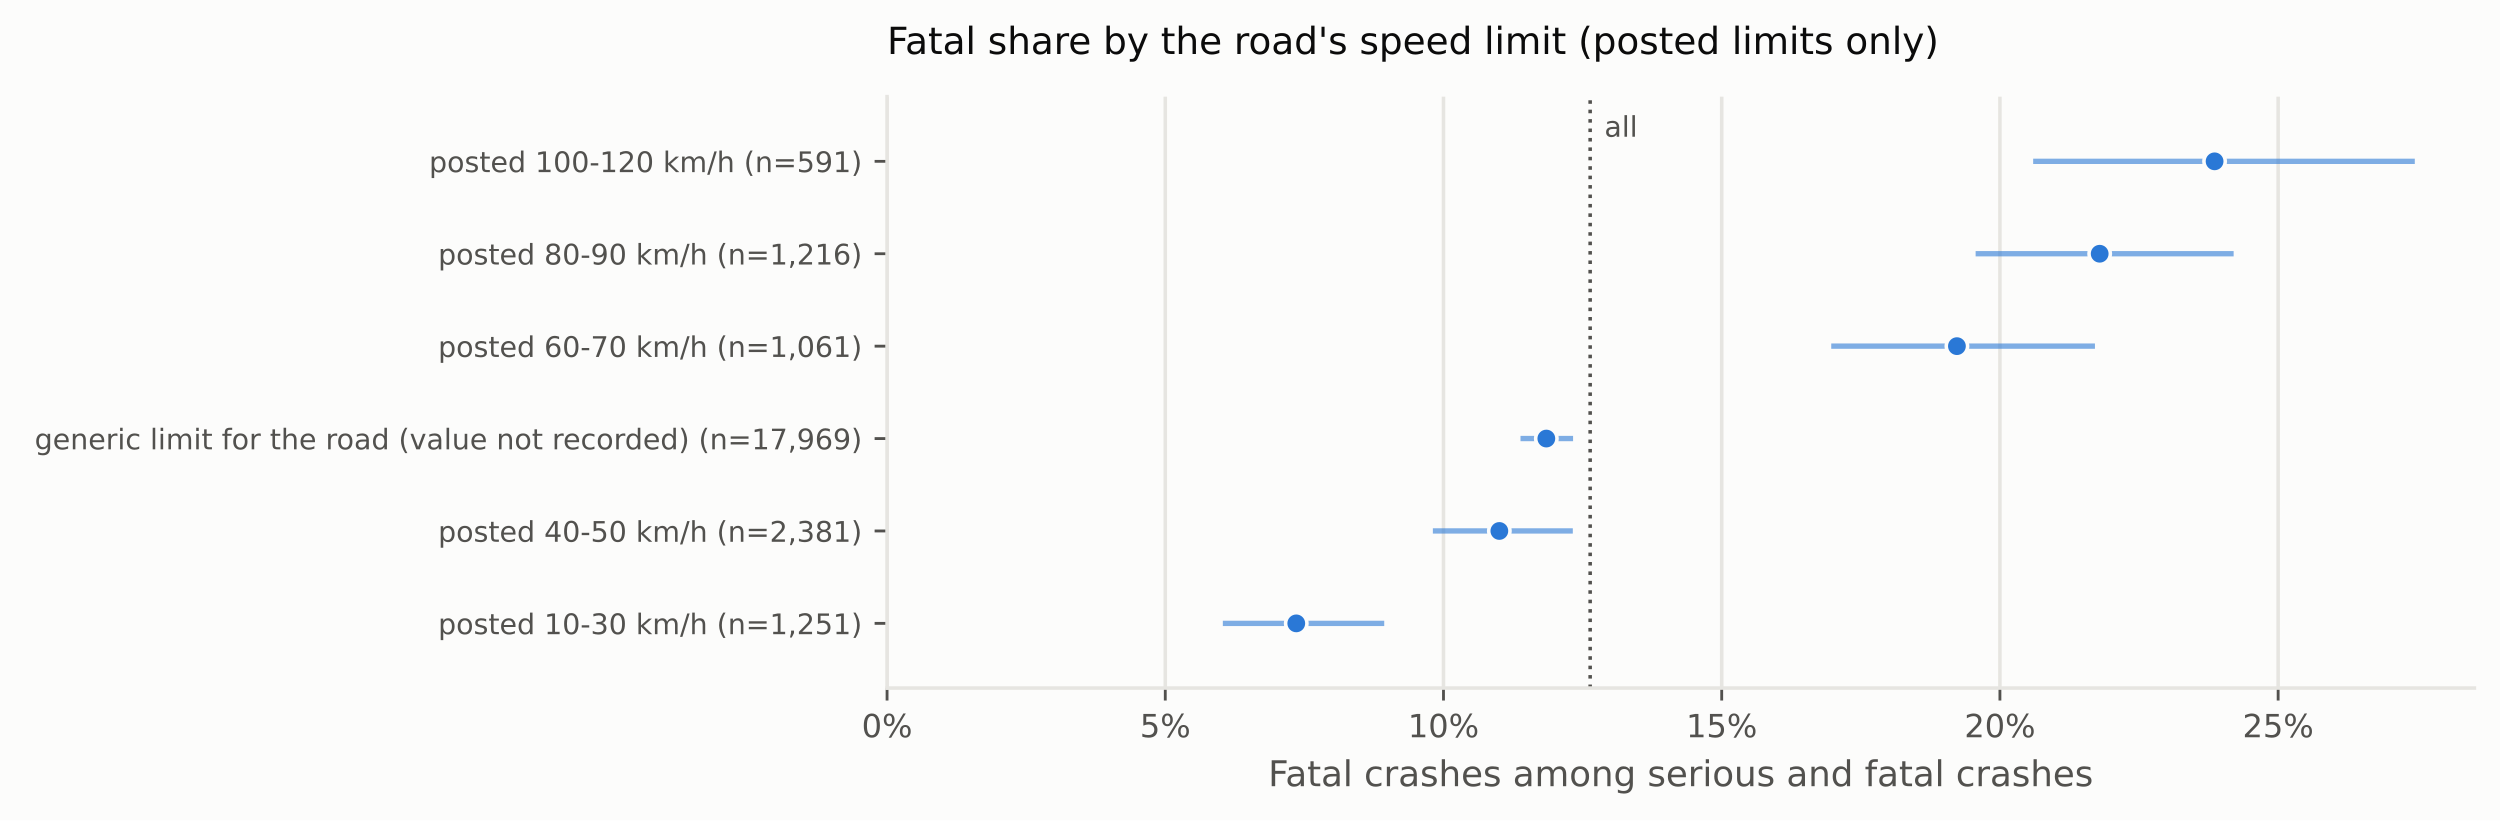
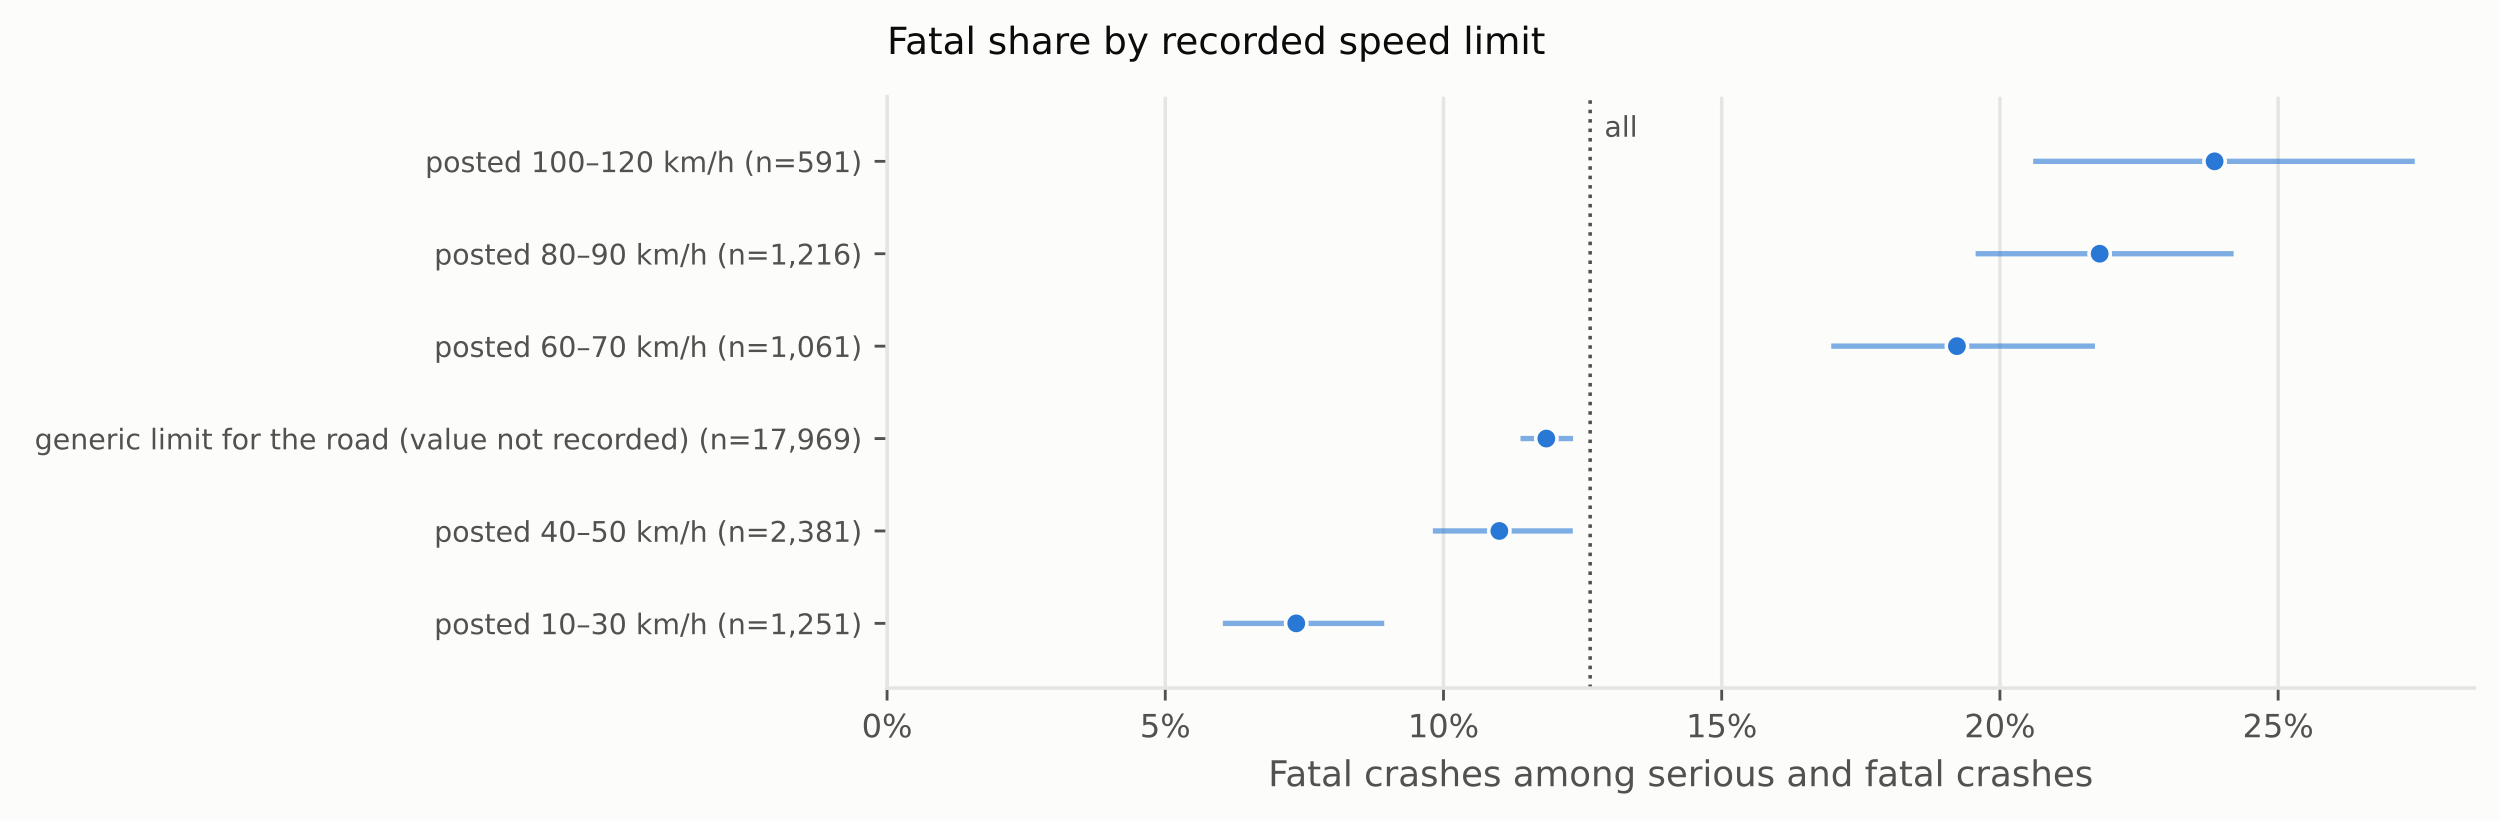
<svg xmlns="http://www.w3.org/2000/svg" xmlns:xlink="http://www.w3.org/1999/xlink" width="703.062pt" height="230.699pt" viewBox="0 0 703.062 230.699" version="1.1">
  <defs>
    <style type="text/css">*{stroke-linejoin: round; stroke-linecap: butt}</style>
  </defs>
  <g id="figure_1">
    <g id="patch_1">
      <path d="M 0 230.699  L 703.062 230.699  L 703.062 0  L 0 0  z " style="fill: #fcfcfb" />
    </g>
    <g id="axes_1">
      <g id="patch_2">
        <path d="M 249.463 193.498  L 695.862 193.498  L 695.862 27.178  L 249.463 27.178  z " style="fill: #fcfcfb" />
      </g>
      <g id="matplotlib.axis_1">
        <g id="xtick_1">
          <g id="line2d_1">
            <path d="M 249.463 193.498  L 249.463 27.178  " clip-path="url(#p9c3704d2f5)" style="fill: none; stroke: #e6e5e1; stroke-linecap: round" />
          </g>
          <g id="line2d_2">
            <defs>
              <path id="m3a9c350e79" d="M 0 0  L 0 3.5  " style="stroke: #52514e; stroke-width: 0.8" />
            </defs>
            <g>
              <use xlink:href="#m3a9c350e79" x="249.463" y="193.498" style="fill: #52514e; stroke: #52514e; stroke-width: 0.8" />
            </g>
          </g>
          <g id="text_1">
            <text style="font-size: 9px; font-family: 'DejaVu Sans', 'Bitstream Vera Sans', 'Computer Modern Sans Serif', 'Lucida Grande', 'Verdana', 'Geneva', 'Lucid', 'Arial', 'Helvetica', 'Avant Garde', sans-serif; text-anchor: middle; fill: #52514e" x="249.463" y="207.336" transform="rotate(-0 249.4625 207.3363)">0%</text>
          </g>
        </g>
        <g id="xtick_2">
          <g id="line2d_3">
            <path d="M 327.704 193.498  L 327.704 27.178  " clip-path="url(#p9c3704d2f5)" style="fill: none; stroke: #e6e5e1; stroke-linecap: round" />
          </g>
          <g id="line2d_4">
            <g>
              <use xlink:href="#m3a9c350e79" x="327.704" y="193.498" style="fill: #52514e; stroke: #52514e; stroke-width: 0.8" />
            </g>
          </g>
          <g id="text_2">
            <text style="font-size: 9px; font-family: 'DejaVu Sans', 'Bitstream Vera Sans', 'Computer Modern Sans Serif', 'Lucida Grande', 'Verdana', 'Geneva', 'Lucid', 'Arial', 'Helvetica', 'Avant Garde', sans-serif; text-anchor: middle; fill: #52514e" x="327.704" y="207.336" transform="rotate(-0 327.704 207.3363)">5%</text>
          </g>
        </g>
        <g id="xtick_3">
          <g id="line2d_5">
            <path d="M 405.945 193.498  L 405.945 27.178  " clip-path="url(#p9c3704d2f5)" style="fill: none; stroke: #e6e5e1; stroke-linecap: round" />
          </g>
          <g id="line2d_6">
            <g>
              <use xlink:href="#m3a9c350e79" x="405.945" y="193.498" style="fill: #52514e; stroke: #52514e; stroke-width: 0.8" />
            </g>
          </g>
          <g id="text_3">
            <text style="font-size: 9px; font-family: 'DejaVu Sans', 'Bitstream Vera Sans', 'Computer Modern Sans Serif', 'Lucida Grande', 'Verdana', 'Geneva', 'Lucid', 'Arial', 'Helvetica', 'Avant Garde', sans-serif; text-anchor: middle; fill: #52514e" x="405.945" y="207.336" transform="rotate(-0 405.9454 207.3363)">10%</text>
          </g>
        </g>
        <g id="xtick_4">
          <g id="line2d_7">
            <path d="M 484.187 193.498  L 484.187 27.178  " clip-path="url(#p9c3704d2f5)" style="fill: none; stroke: #e6e5e1; stroke-linecap: round" />
          </g>
          <g id="line2d_8">
            <g>
              <use xlink:href="#m3a9c350e79" x="484.187" y="193.498" style="fill: #52514e; stroke: #52514e; stroke-width: 0.8" />
            </g>
          </g>
          <g id="text_4">
            <text style="font-size: 9px; font-family: 'DejaVu Sans', 'Bitstream Vera Sans', 'Computer Modern Sans Serif', 'Lucida Grande', 'Verdana', 'Geneva', 'Lucid', 'Arial', 'Helvetica', 'Avant Garde', sans-serif; text-anchor: middle; fill: #52514e" x="484.187" y="207.336" transform="rotate(-0 484.1869 207.3363)">15%</text>
          </g>
        </g>
        <g id="xtick_5">
          <g id="line2d_9">
            <path d="M 562.428 193.498  L 562.428 27.178  " clip-path="url(#p9c3704d2f5)" style="fill: none; stroke: #e6e5e1; stroke-linecap: round" />
          </g>
          <g id="line2d_10">
            <g>
              <use xlink:href="#m3a9c350e79" x="562.428" y="193.498" style="fill: #52514e; stroke: #52514e; stroke-width: 0.8" />
            </g>
          </g>
          <g id="text_5">
            <text style="font-size: 9px; font-family: 'DejaVu Sans', 'Bitstream Vera Sans', 'Computer Modern Sans Serif', 'Lucida Grande', 'Verdana', 'Geneva', 'Lucid', 'Arial', 'Helvetica', 'Avant Garde', sans-serif; text-anchor: middle; fill: #52514e" x="562.428" y="207.336" transform="rotate(-0 562.4284 207.3363)">20%</text>
          </g>
        </g>
        <g id="xtick_6">
          <g id="line2d_11">
            <path d="M 640.67 193.498  L 640.67 27.178  " clip-path="url(#p9c3704d2f5)" style="fill: none; stroke: #e6e5e1; stroke-linecap: round" />
          </g>
          <g id="line2d_12">
            <g>
              <use xlink:href="#m3a9c350e79" x="640.67" y="193.498" style="fill: #52514e; stroke: #52514e; stroke-width: 0.8" />
            </g>
          </g>
          <g id="text_6">
            <text style="font-size: 9px; font-family: 'DejaVu Sans', 'Bitstream Vera Sans', 'Computer Modern Sans Serif', 'Lucida Grande', 'Verdana', 'Geneva', 'Lucid', 'Arial', 'Helvetica', 'Avant Garde', sans-serif; text-anchor: middle; fill: #52514e" x="640.67" y="207.336" transform="rotate(-0 640.6698 207.3363)">25%</text>
          </g>
        </g>
        <g id="text_7">
          <text style="font-size: 10px; font-family: 'DejaVu Sans', 'Bitstream Vera Sans', 'Computer Modern Sans Serif', 'Lucida Grande', 'Verdana', 'Geneva', 'Lucid', 'Arial', 'Helvetica', 'Avant Garde', sans-serif; text-anchor: middle; fill: #52514e" x="472.663" y="221.097" transform="rotate(-0 472.6625 221.0968)">Fatal crashes among serious and fatal crashes</text>
        </g>
      </g>
      <g id="matplotlib.axis_2">
        <g id="ytick_1">
          <g id="line2d_13">
            <defs>
              <path id="mdd3c75259f" d="M 0 0  L -3.5 0  " style="stroke: #52514e; stroke-width: 0.8" />
            </defs>
            <g>
              <use xlink:href="#mdd3c75259f" x="249.463" y="175.307" style="fill: #52514e; stroke: #52514e; stroke-width: 0.8" />
            </g>
          </g>
          <g id="text_8">
-             <text style="font-size: 8px; font-family: 'DejaVu Sans', 'Bitstream Vera Sans', 'Computer Modern Sans Serif', 'Lucida Grande', 'Verdana', 'Geneva', 'Lucid', 'Arial', 'Helvetica', 'Avant Garde', sans-serif; text-anchor: end; fill: #52514e" x="242.463" y="178.346" transform="rotate(-0 242.4625 178.3465)">posted 10-30 km/h  (n=1,251)</text>
+             <text style="font-size: 8px; font-family: 'DejaVu Sans', 'Bitstream Vera Sans', 'Computer Modern Sans Serif', 'Lucida Grande', 'Verdana', 'Geneva', 'Lucid', 'Arial', 'Helvetica', 'Avant Garde', sans-serif; text-anchor: end; fill: #52514e" x="242.463" y="178.346" transform="rotate(-0 242.4625 178.3465)">posted 10–30 km/h  (n=1,251)</text>
          </g>
        </g>
        <g id="ytick_2">
          <g id="line2d_14">
            <g>
              <use xlink:href="#mdd3c75259f" x="249.463" y="149.32" style="fill: #52514e; stroke: #52514e; stroke-width: 0.8" />
            </g>
          </g>
          <g id="text_9">
-             <text style="font-size: 8px; font-family: 'DejaVu Sans', 'Bitstream Vera Sans', 'Computer Modern Sans Serif', 'Lucida Grande', 'Verdana', 'Geneva', 'Lucid', 'Arial', 'Helvetica', 'Avant Garde', sans-serif; text-anchor: end; fill: #52514e" x="242.463" y="152.359" transform="rotate(-0 242.4625 152.359)">posted 40-50 km/h  (n=2,381)</text>
+             <text style="font-size: 8px; font-family: 'DejaVu Sans', 'Bitstream Vera Sans', 'Computer Modern Sans Serif', 'Lucida Grande', 'Verdana', 'Geneva', 'Lucid', 'Arial', 'Helvetica', 'Avant Garde', sans-serif; text-anchor: end; fill: #52514e" x="242.463" y="152.359" transform="rotate(-0 242.4625 152.359)">posted 40–50 km/h  (n=2,381)</text>
          </g>
        </g>
        <g id="ytick_3">
          <g id="line2d_15">
            <g>
              <use xlink:href="#mdd3c75259f" x="249.463" y="123.332" style="fill: #52514e; stroke: #52514e; stroke-width: 0.8" />
            </g>
          </g>
          <g id="text_10">
            <text style="font-size: 8px; font-family: 'DejaVu Sans', 'Bitstream Vera Sans', 'Computer Modern Sans Serif', 'Lucida Grande', 'Verdana', 'Geneva', 'Lucid', 'Arial', 'Helvetica', 'Avant Garde', sans-serif; text-anchor: end; fill: #52514e" x="242.463" y="126.371" transform="rotate(-0 242.4625 126.3715)">generic limit for the road (value not recorded)  (n=17,969)</text>
          </g>
        </g>
        <g id="ytick_4">
          <g id="line2d_16">
            <g>
              <use xlink:href="#mdd3c75259f" x="249.463" y="97.345" style="fill: #52514e; stroke: #52514e; stroke-width: 0.8" />
            </g>
          </g>
          <g id="text_11">
-             <text style="font-size: 8px; font-family: 'DejaVu Sans', 'Bitstream Vera Sans', 'Computer Modern Sans Serif', 'Lucida Grande', 'Verdana', 'Geneva', 'Lucid', 'Arial', 'Helvetica', 'Avant Garde', sans-serif; text-anchor: end; fill: #52514e" x="242.463" y="100.384" transform="rotate(-0 242.4625 100.384)">posted 60-70 km/h  (n=1,061)</text>
+             <text style="font-size: 8px; font-family: 'DejaVu Sans', 'Bitstream Vera Sans', 'Computer Modern Sans Serif', 'Lucida Grande', 'Verdana', 'Geneva', 'Lucid', 'Arial', 'Helvetica', 'Avant Garde', sans-serif; text-anchor: end; fill: #52514e" x="242.463" y="100.384" transform="rotate(-0 242.4625 100.384)">posted 60–70 km/h  (n=1,061)</text>
          </g>
        </g>
        <g id="ytick_5">
          <g id="line2d_17">
            <g>
              <use xlink:href="#mdd3c75259f" x="249.463" y="71.357" style="fill: #52514e; stroke: #52514e; stroke-width: 0.8" />
            </g>
          </g>
          <g id="text_12">
-             <text style="font-size: 8px; font-family: 'DejaVu Sans', 'Bitstream Vera Sans', 'Computer Modern Sans Serif', 'Lucida Grande', 'Verdana', 'Geneva', 'Lucid', 'Arial', 'Helvetica', 'Avant Garde', sans-serif; text-anchor: end; fill: #52514e" x="242.463" y="74.396" transform="rotate(-0 242.4625 74.39648)">posted 80-90 km/h  (n=1,216)</text>
+             <text style="font-size: 8px; font-family: 'DejaVu Sans', 'Bitstream Vera Sans', 'Computer Modern Sans Serif', 'Lucida Grande', 'Verdana', 'Geneva', 'Lucid', 'Arial', 'Helvetica', 'Avant Garde', sans-serif; text-anchor: end; fill: #52514e" x="242.463" y="74.396" transform="rotate(-0 242.4625 74.39648)">posted 80–90 km/h  (n=1,216)</text>
          </g>
        </g>
        <g id="ytick_6">
          <g id="line2d_18">
            <g>
              <use xlink:href="#mdd3c75259f" x="249.463" y="45.37" style="fill: #52514e; stroke: #52514e; stroke-width: 0.8" />
            </g>
          </g>
          <g id="text_13">
-             <text style="font-size: 8px; font-family: 'DejaVu Sans', 'Bitstream Vera Sans', 'Computer Modern Sans Serif', 'Lucida Grande', 'Verdana', 'Geneva', 'Lucid', 'Arial', 'Helvetica', 'Avant Garde', sans-serif; text-anchor: end; fill: #52514e" x="242.463" y="48.409" transform="rotate(-0 242.4625 48.40898)">posted 100-120 km/h  (n=591)</text>
+             <text style="font-size: 8px; font-family: 'DejaVu Sans', 'Bitstream Vera Sans', 'Computer Modern Sans Serif', 'Lucida Grande', 'Verdana', 'Geneva', 'Lucid', 'Arial', 'Helvetica', 'Avant Garde', sans-serif; text-anchor: end; fill: #52514e" x="242.463" y="48.409" transform="rotate(-0 242.4625 48.40898)">posted 100–120 km/h  (n=591)</text>
          </g>
        </g>
      </g>
      <g id="LineCollection_1">
        <path d="M 343.893 175.307  L 389.277 175.307  " clip-path="url(#p9c3704d2f5)" style="fill: none; stroke: #2a78d6; stroke-opacity: 0.6; stroke-width: 1.5" />
        <path d="M 402.957 149.32  L 442.314 149.32  " clip-path="url(#p9c3704d2f5)" style="fill: none; stroke: #2a78d6; stroke-opacity: 0.6; stroke-width: 1.5" />
        <path d="M 427.6 123.332  L 442.389 123.332  " clip-path="url(#p9c3704d2f5)" style="fill: none; stroke: #2a78d6; stroke-opacity: 0.6; stroke-width: 1.5" />
        <path d="M 514.991 97.345  L 589.153 97.345  " clip-path="url(#p9c3704d2f5)" style="fill: none; stroke: #2a78d6; stroke-opacity: 0.6; stroke-width: 1.5" />
        <path d="M 555.592 71.357  L 628.153 71.357  " clip-path="url(#p9c3704d2f5)" style="fill: none; stroke: #2a78d6; stroke-opacity: 0.6; stroke-width: 1.5" />
        <path d="M 571.777 45.37  L 679.102 45.37  " clip-path="url(#p9c3704d2f5)" style="fill: none; stroke: #2a78d6; stroke-opacity: 0.6; stroke-width: 1.5" />
      </g>
      <g id="line2d_19">
        <defs>
          <path id="m46226ccf0c" d="M 0 3  C 0.796 3 1.559 2.684 2.121 2.121  C 2.684 1.559 3 0.796 3 0  C 3 -0.796 2.684 -1.559 2.121 -2.121  C 1.559 -2.684 0.796 -3 0 -3  C -0.796 -3 -1.559 -2.684 -2.121 -2.121  C -2.684 -1.559 -3 -0.796 -3 0  C -3 0.796 -2.684 1.559 -2.121 2.121  C -1.559 2.684 -0.796 3 0 3  z " style="stroke: #fcfcfb" />
        </defs>
        <g clip-path="url(#p9c3704d2f5)">
          <use xlink:href="#m46226ccf0c" x="364.542" y="175.307" style="fill: #2a78d6; stroke: #fcfcfb" />
          <use xlink:href="#m46226ccf0c" x="421.653" y="149.32" style="fill: #2a78d6; stroke: #fcfcfb" />
          <use xlink:href="#m46226ccf0c" x="434.867" y="123.332" style="fill: #2a78d6; stroke: #fcfcfb" />
          <use xlink:href="#m46226ccf0c" x="550.334" y="97.345" style="fill: #2a78d6; stroke: #fcfcfb" />
          <use xlink:href="#m46226ccf0c" x="590.483" y="71.357" style="fill: #2a78d6; stroke: #fcfcfb" />
          <use xlink:href="#m46226ccf0c" x="622.798" y="45.37" style="fill: #2a78d6; stroke: #fcfcfb" />
        </g>
      </g>
      <g id="line2d_20">
        <path d="M 447.191 193.498  L 447.191 27.178  " clip-path="url(#p9c3704d2f5)" style="fill: none; stroke-dasharray: 1,1.65; stroke-dashoffset: 0; stroke: #52514e" />
      </g>
      <g id="patch_3">
        <path d="M 249.463 193.498  L 249.463 27.178  " style="fill: none; stroke: #e6e5e1; stroke-linejoin: miter; stroke-linecap: square" />
      </g>
      <g id="patch_4">
        <path d="M 249.463 193.498  L 695.862 193.498  " style="fill: none; stroke: #e6e5e1; stroke-linejoin: miter; stroke-linecap: square" />
      </g>
      <g id="text_14">
        <text style="font-size: 8px; font-family: 'DejaVu Sans', 'Bitstream Vera Sans', 'Computer Modern Sans Serif', 'Lucida Grande', 'Verdana', 'Geneva', 'Lucid', 'Arial', 'Helvetica', 'Avant Garde', sans-serif; text-anchor: start; fill: #52514e" x="451.191" y="38.455" transform="rotate(-0 451.1912 38.45461)">all</text>
      </g>
      <g id="text_15">
-         <text style="font-size: 10.5px; font-family: 'DejaVu Sans', 'Bitstream Vera Sans', 'Computer Modern Sans Serif', 'Lucida Grande', 'Verdana', 'Geneva', 'Lucid', 'Arial', 'Helvetica', 'Avant Garde', sans-serif; text-anchor: start; fill: #0b0b0b" x="249.463" y="15.178" transform="rotate(-0 249.4625 15.17836)">Fatal share by the road's speed limit (posted limits only)</text>
+         <text style="font-size: 10.5px; font-family: 'DejaVu Sans', 'Bitstream Vera Sans', 'Computer Modern Sans Serif', 'Lucida Grande', 'Verdana', 'Geneva', 'Lucid', 'Arial', 'Helvetica', 'Avant Garde', sans-serif; text-anchor: start; fill: #0b0b0b" x="249.463" y="15.178" transform="rotate(-0 249.4625 15.17836)">Fatal share by recorded speed limit</text>
      </g>
    </g>
  </g>
  <defs>
    <clipPath id="p9c3704d2f5">
      <rect x="249.463" y="27.178" width="446.4" height="166.32" />
    </clipPath>
  </defs>
</svg>
